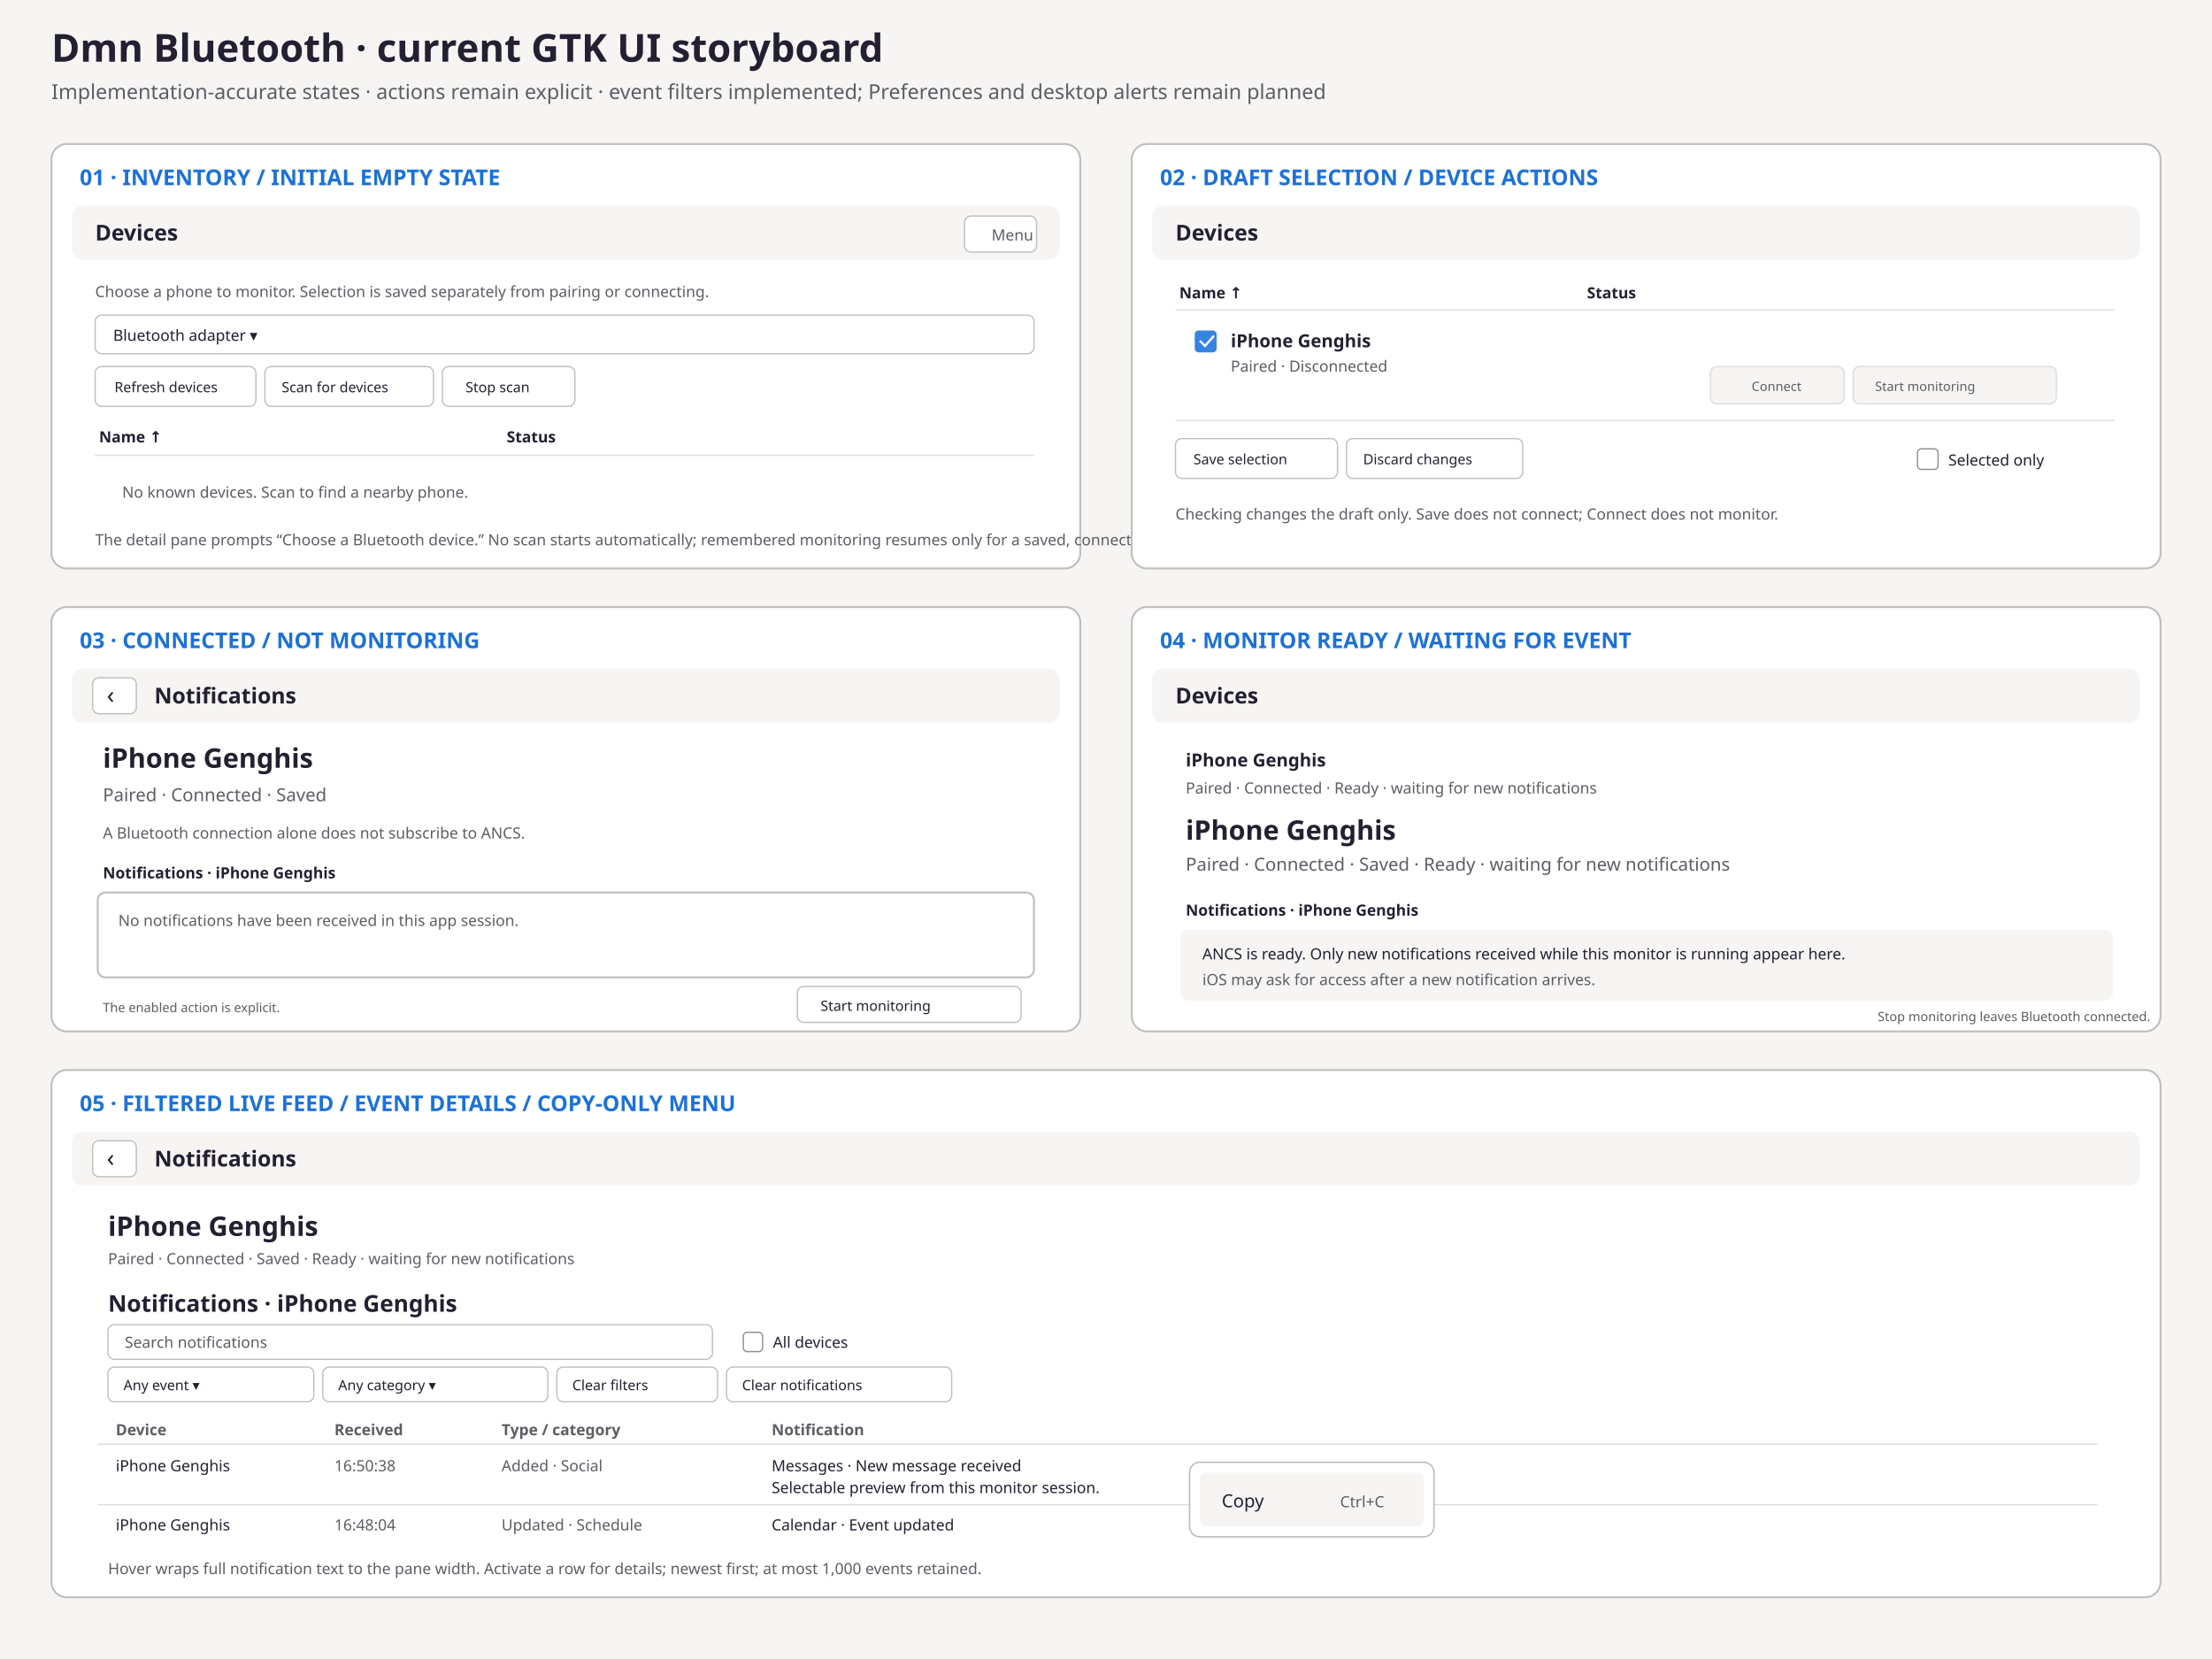
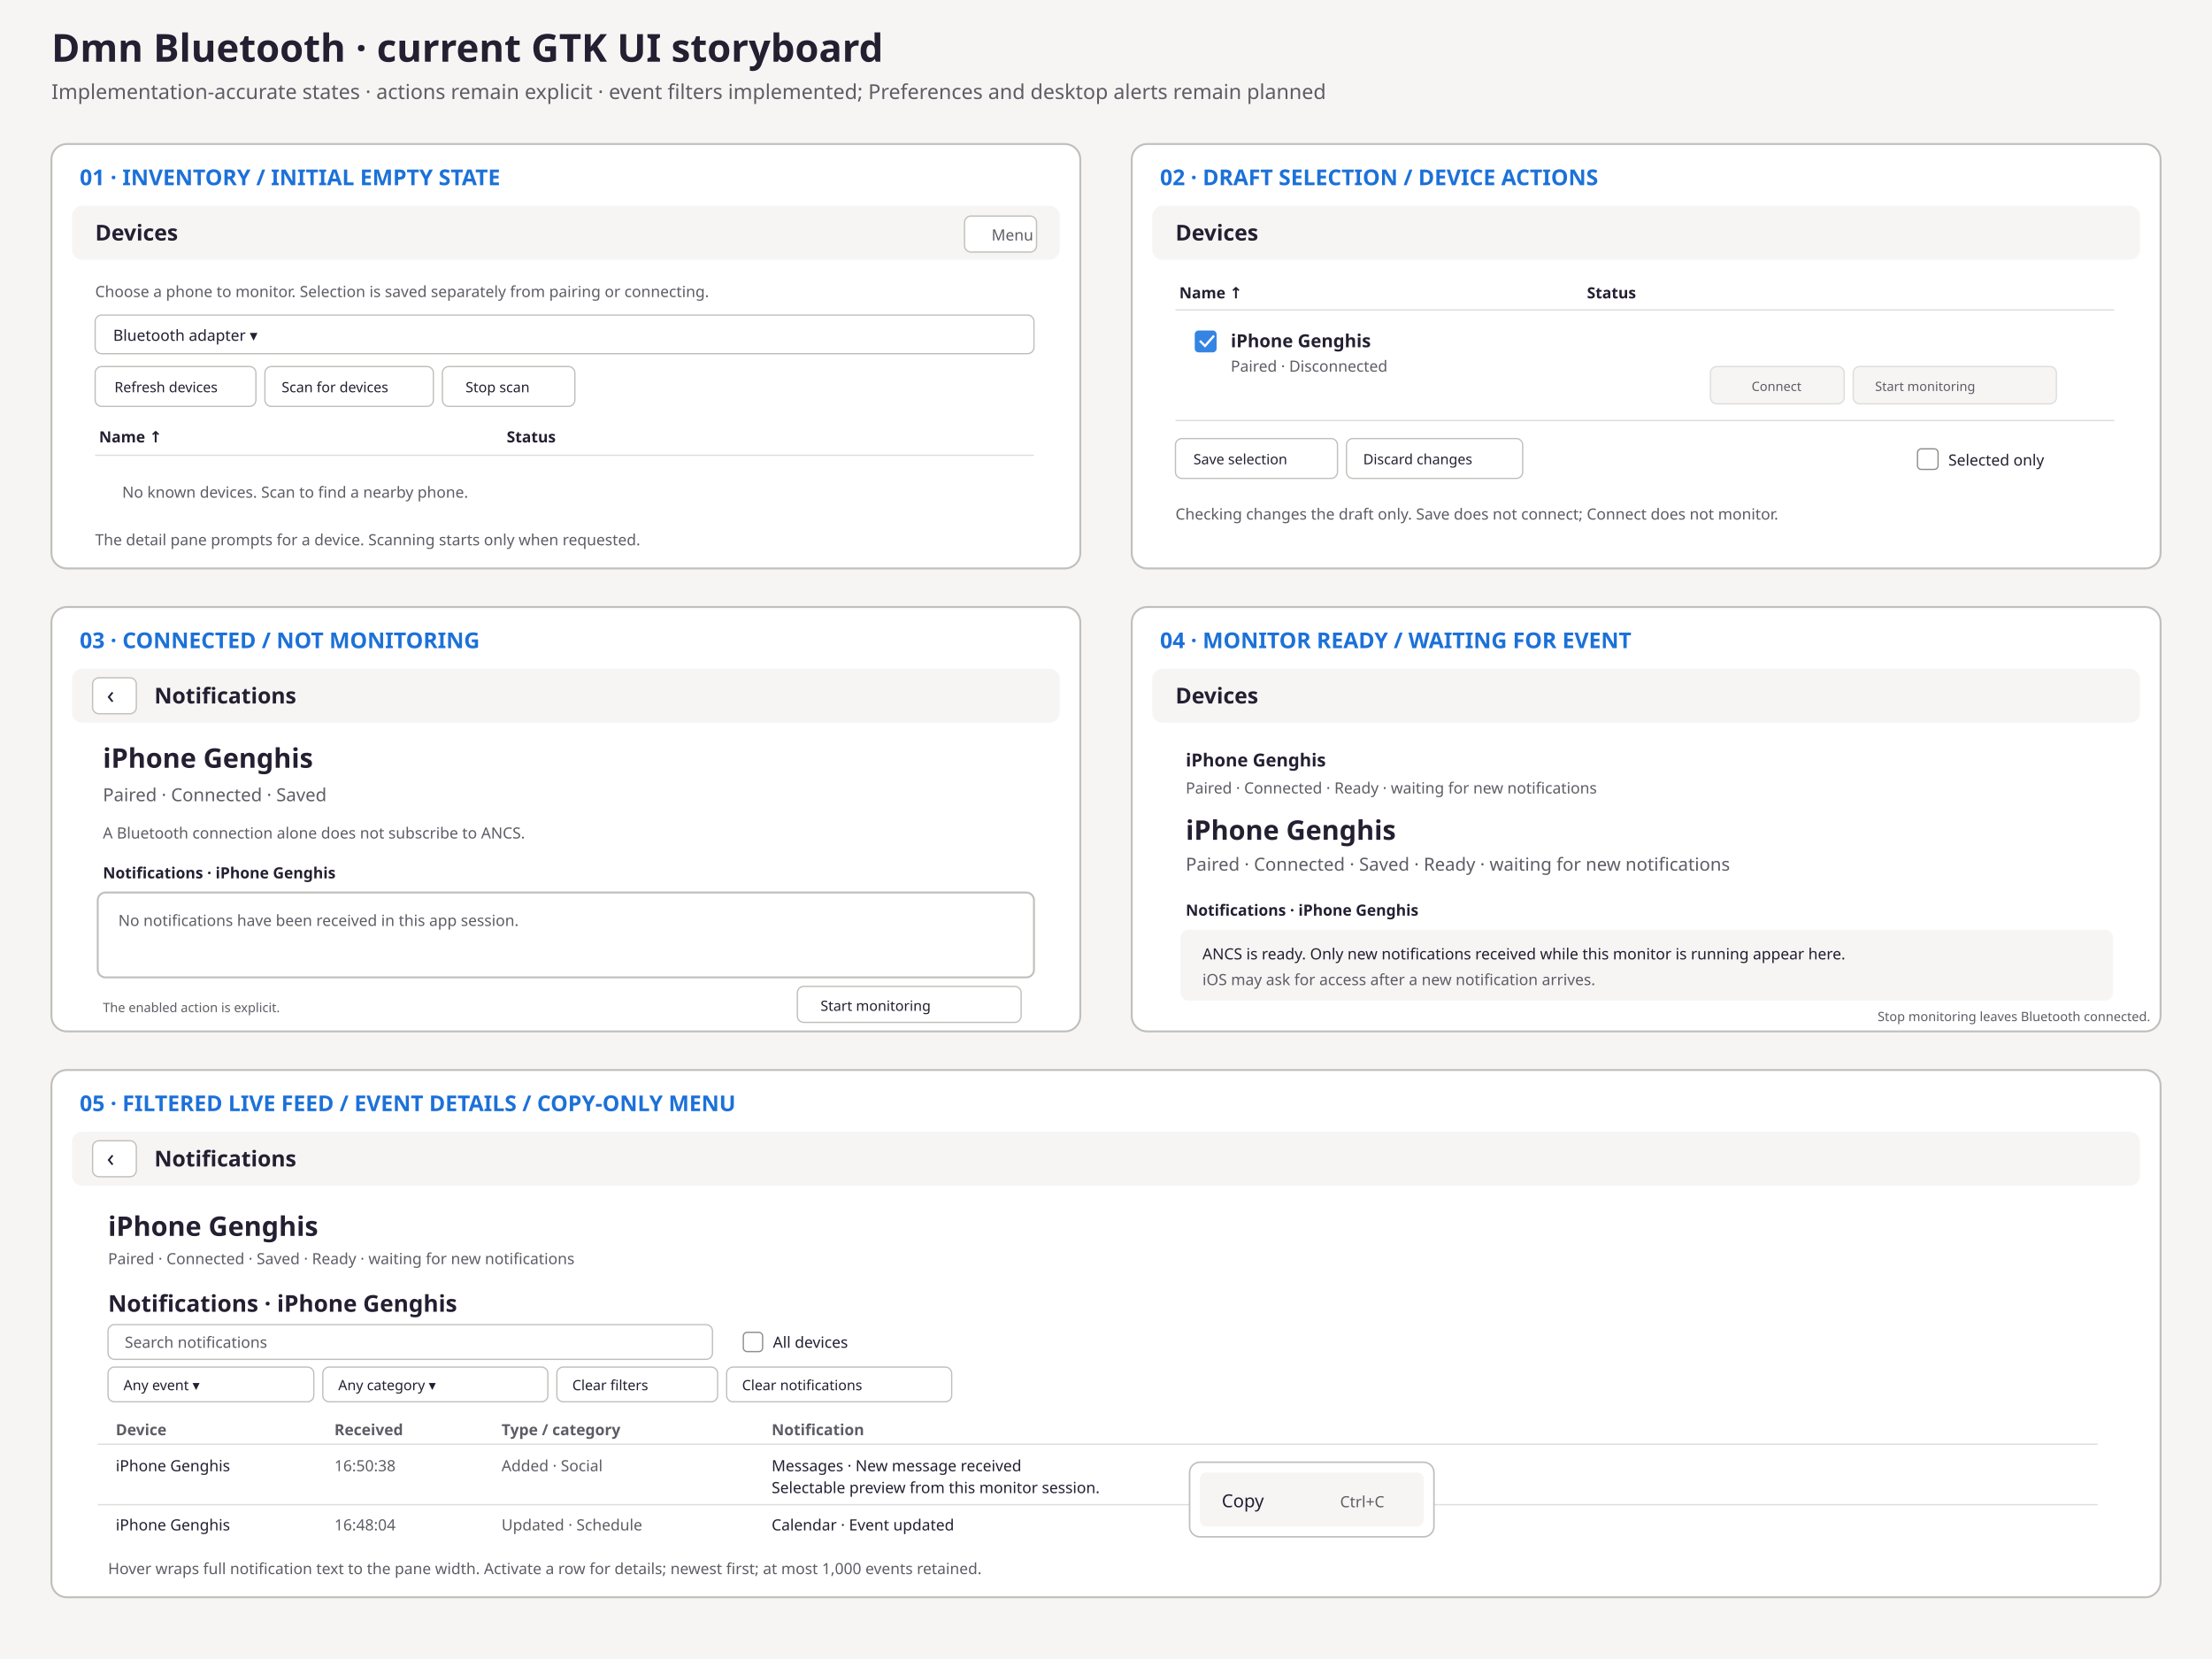
<svg xmlns="http://www.w3.org/2000/svg" width="1720" height="1290" viewBox="0 0 1720 1290" role="img" aria-labelledby="title desc">
  <defs>
    <style>
      .bg { fill: #f6f5f4; }
      .card { fill: #ffffff; stroke: #c0bfbc; stroke-width: 1.5; }
      .header { fill: #f6f5f4; }
      .text { fill: #241f31; font-family: sans-serif; }
      .muted { fill: #5e5c64; font-family: sans-serif; }
      .line { stroke: #deddda; stroke-width: 1; }
      .button { fill: #ffffff; stroke: #c0bfbc; stroke-width: 1; }
      .primary { fill: #3584e4; stroke: #3584e4; }
      .disabled { fill: #f6f5f4; stroke: #deddda; }
      .blue { fill: #3584e4; }
      .label { font-size: 14px; }
      .small { font-size: 12px; }
      .tiny { font-size: 10px; }
      .frameTitle { fill: #1c71d8; font-family: sans-serif; font-size: 17px; font-weight: 700; }
      .buttonText { fill: #241f31; font-family: sans-serif; font-size: 11px; }
      .white { fill: #ffffff; font-family: sans-serif; font-size: 11px; font-weight: 700; }
    </style>
  </defs>
  <rect class="bg" width="1720" height="1290" />
  <text class="text" x="40" y="48" font-size="30" font-weight="700">Dmn Bluetooth · current GTK UI storyboard</text>
  <text class="muted" x="40" y="77" font-size="16">Implementation-accurate states · actions remain explicit · event filters implemented; Preferences and desktop alerts remain planned</text>
  <g transform="translate(40 112)">
    <rect class="card" width="800" height="330" rx="12" />
    <text class="frameTitle" x="22" y="32">01 · INVENTORY / INITIAL EMPTY STATE</text>
    <rect class="header" x="16" y="48" width="768" height="42" rx="8" />
    <text class="text" x="34" y="75" font-size="17" font-weight="700">Devices</text>
    <rect class="button" x="710" y="56" width="56" height="28" rx="5" />
    <text class="muted small" x="731" y="75">Menu</text>
    <text class="muted small" x="34" y="119">Choose a phone to monitor. Selection is saved separately from pairing or connecting.</text>
    <rect class="button" x="34" y="133" width="730" height="30" rx="5" />
    <text class="text small" x="48" y="153">Bluetooth adapter ▾</text>
    <rect class="button" x="34" y="173" width="125" height="31" rx="5" />
    <text class="buttonText" x="49" y="193">Refresh devices</text>
    <rect class="button" x="166" y="173" width="131" height="31" rx="5" />
    <text class="buttonText" x="179" y="193">Scan for devices</text>
    <rect class="button" x="304" y="173" width="103" height="31" rx="5" />
    <text class="buttonText" x="322" y="193">Stop scan</text>
    <text class="text small" x="37" y="232" font-weight="700">Name ↑</text>
    <text class="text small" x="354" y="232" font-weight="700">Status</text>
    <path class="line" d="M34 242H764" />
    <text class="muted small" x="55" y="275">No known devices. Scan to find a nearby phone.</text>
-     <text class="muted small" x="34" y="312">The detail pane prompts “Choose a Bluetooth device.” No scan starts automatically; remembered monitoring resumes only for a saved, connected device.</text>
+     <text class="muted small" x="34" y="312">The detail pane prompts for a device. Scanning starts only when requested.</text>
  </g>
  <g transform="translate(880 112)">
    <rect class="card" width="800" height="330" rx="12" />
    <text class="frameTitle" x="22" y="32">02 · DRAFT SELECTION / DEVICE ACTIONS</text>
    <rect class="header" x="16" y="48" width="768" height="42" rx="8" />
    <text class="text" x="34" y="75" font-size="17" font-weight="700">Devices</text>
    <text class="text small" x="37" y="120" font-weight="700">Name ↑</text>
    <text class="text small" x="354" y="120" font-weight="700">Status</text>
    <path class="line" d="M34 129H764" />
    <rect x="34" y="130" width="730" height="85" fill="#ffffff" />
    <rect class="blue" x="49" y="145" width="17" height="17" rx="3" />
    <path d="m53 153 4 4 7-8" fill="none" stroke="#ffffff" stroke-width="1.7" />
    <text class="text label" x="77" y="158" font-weight="700">iPhone Genghis</text>
    <text class="muted small" x="77" y="177">Paired · Disconnected</text>
    <rect class="disabled" x="450" y="173" width="104" height="29" rx="5" />
    <text class="muted tiny" x="482" y="192">Connect</text>
    <rect class="disabled" x="561" y="173" width="158" height="29" rx="5" />
    <text class="muted tiny" x="578" y="192">Start monitoring</text>
    <path class="line" d="M34 215H764" />
    <rect class="button" x="34" y="229" width="126" height="31" rx="5" />
    <text class="buttonText" x="48" y="249">Save selection</text>
    <rect class="button" x="167" y="229" width="137" height="31" rx="5" />
    <text class="buttonText" x="180" y="249">Discard changes</text>
    <rect x="611" y="237" width="16" height="16" rx="3" fill="#ffffff" stroke="#8e8d8b" />
    <text class="text small" x="635" y="250">Selected only</text>
    <text class="muted small" x="34" y="292">Checking changes the draft only. Save does not connect; Connect does not monitor.</text>
  </g>
  <g transform="translate(40 472)">
    <rect class="card" width="800" height="330" rx="12" />
    <text class="frameTitle" x="22" y="32">03 · CONNECTED / NOT MONITORING</text>
    <rect class="header" x="16" y="48" width="768" height="42" rx="8" />
    <rect class="button" x="32" y="55" width="34" height="28" rx="5" />
    <text class="text" x="43" y="75" font-size="19">‹</text>
    <text class="text" x="80" y="75" font-size="17" font-weight="700">Notifications</text>
    <text class="text" x="40" y="125" font-size="21" font-weight="700">iPhone Genghis</text>
    <text class="muted label" x="40" y="151">Paired · Connected · Saved</text>
    <text class="muted small" x="40" y="180">A Bluetooth connection alone does not subscribe to ANCS.</text>
    <text class="text small" x="40" y="211" font-weight="700">Notifications · iPhone Genghis</text>
    <rect class="card" x="36" y="222" width="728" height="66" rx="6" />
    <text class="muted small" x="52" y="248">No notifications have been received in this app session.</text>
    <rect class="button" x="580" y="295" width="174" height="28" rx="5" />
    <text class="buttonText" x="598" y="314">Start monitoring</text>
    <text class="muted tiny" x="40" y="315">The enabled action is explicit.</text>
  </g>
  <g transform="translate(880 472)">
    <rect class="card" width="800" height="330" rx="12" />
    <text class="frameTitle" x="22" y="32">04 · MONITOR READY / WAITING FOR EVENT</text>
    <rect class="header" x="16" y="48" width="768" height="42" rx="8" />
    <text class="text" x="34" y="75" font-size="17" font-weight="700">Devices</text>
    <text class="text label" x="42" y="124" font-weight="700">iPhone Genghis</text>
    <text class="muted small" x="42" y="145">Paired · Connected · Ready · waiting for new notifications</text>
    <text class="text" x="42" y="181" font-size="21" font-weight="700">iPhone Genghis</text>
    <text class="muted label" x="42" y="205">Paired · Connected · Saved · Ready · waiting for new notifications</text>
    <text class="text small" x="42" y="240" font-weight="700">Notifications · iPhone Genghis</text>
    <rect x="38" y="251" width="725" height="55" rx="6" fill="#f6f5f4" />
    <text class="text small" x="55" y="274">ANCS is ready. Only new notifications received while this monitor is running appear here.</text>
    <text class="muted small" x="55" y="294">iOS may ask for access after a new notification arrives.</text>
    <text class="muted tiny" x="580" y="322">Stop monitoring leaves Bluetooth connected.</text>
  </g>
  <g transform="translate(40 832)">
    <rect class="card" width="1640" height="410" rx="12" />
    <text class="frameTitle" x="22" y="32">05 · FILTERED LIVE FEED / EVENT DETAILS / COPY-ONLY MENU</text>
    <rect class="header" x="16" y="48" width="1608" height="42" rx="8" />
    <rect class="button" x="32" y="55" width="34" height="28" rx="5" />
    <text class="text" x="43" y="75" font-size="19">‹</text>
    <text class="text" x="80" y="75" font-size="17" font-weight="700">Notifications</text>
    <text class="text" x="44" y="129" font-size="21" font-weight="700">iPhone Genghis</text>
    <text class="muted small" x="44" y="151">Paired · Connected · Saved · Ready · waiting for new notifications</text>
    <text class="text" x="44" y="188" font-size="18" font-weight="700">Notifications · iPhone Genghis</text>
    <rect class="button" x="44" y="198" width="470" height="27" rx="5" />
    <text class="muted small" x="57" y="216">Search notifications</text>
    <rect x="538" y="204" width="15" height="15" rx="3" fill="#ffffff" stroke="#8e8d8b" />
    <text class="text small" x="561" y="216">All devices</text>
    <rect class="button" x="44" y="231" width="160" height="27" rx="5" />
    <text class="buttonText" x="56" y="249">Any event ▾</text>
    <rect class="button" x="211" y="231" width="175" height="27" rx="5" />
    <text class="buttonText" x="223" y="249">Any category ▾</text>
    <rect class="button" x="393" y="231" width="125" height="27" rx="5" />
    <text class="buttonText" x="405" y="249">Clear filters</text>
    <rect class="button" x="525" y="231" width="175" height="27" rx="5" />
    <text class="buttonText" x="537" y="249">Clear notifications</text>
    <rect x="36" y="265" width="1555" height="104" rx="6" fill="#ffffff" />
    <text class="muted small" x="50" y="284" font-weight="700">Device</text>
    <text class="muted small" x="220" y="284" font-weight="700">Received</text>
    <text class="muted small" x="350" y="284" font-weight="700">Type / category</text>
    <text class="muted small" x="560" y="284" font-weight="700">Notification</text>
    <path class="line" d="M36 291H1591" />
    <text class="text small" x="50" y="312">iPhone Genghis</text>
    <text class="muted small" x="220" y="312">16:50:38</text>
    <text class="muted small" x="350" y="312">Added · Social</text>
    <text class="text small" x="560" y="312">Messages · New message received</text>
    <text class="text small" x="560" y="329">Selectable preview from this monitor session.</text>
    <path class="line" d="M36 338H1591" />
    <text class="text small" x="50" y="358">iPhone Genghis</text>
    <text class="muted small" x="220" y="358">16:48:04</text>
    <text class="muted small" x="350" y="358">Updated · Schedule</text>
    <text class="text small" x="560" y="358">Calendar · Event updated</text>
    <rect x="885" y="305" width="190" height="58" rx="8" fill="#ffffff" stroke="#c0bfbc" stroke-width="1.2" />
    <rect x="893" y="313" width="174" height="42" rx="5" fill="#f6f5f4" />
    <text class="text label" x="910" y="340">Copy</text>
    <text class="muted small" x="1002" y="340">Ctrl+C</text>
    <text class="muted small" x="44" y="392">Hover wraps full notification text to the pane width. Activate a row for details; newest first; at most 1,000 events retained.</text>
  </g>
</svg>
